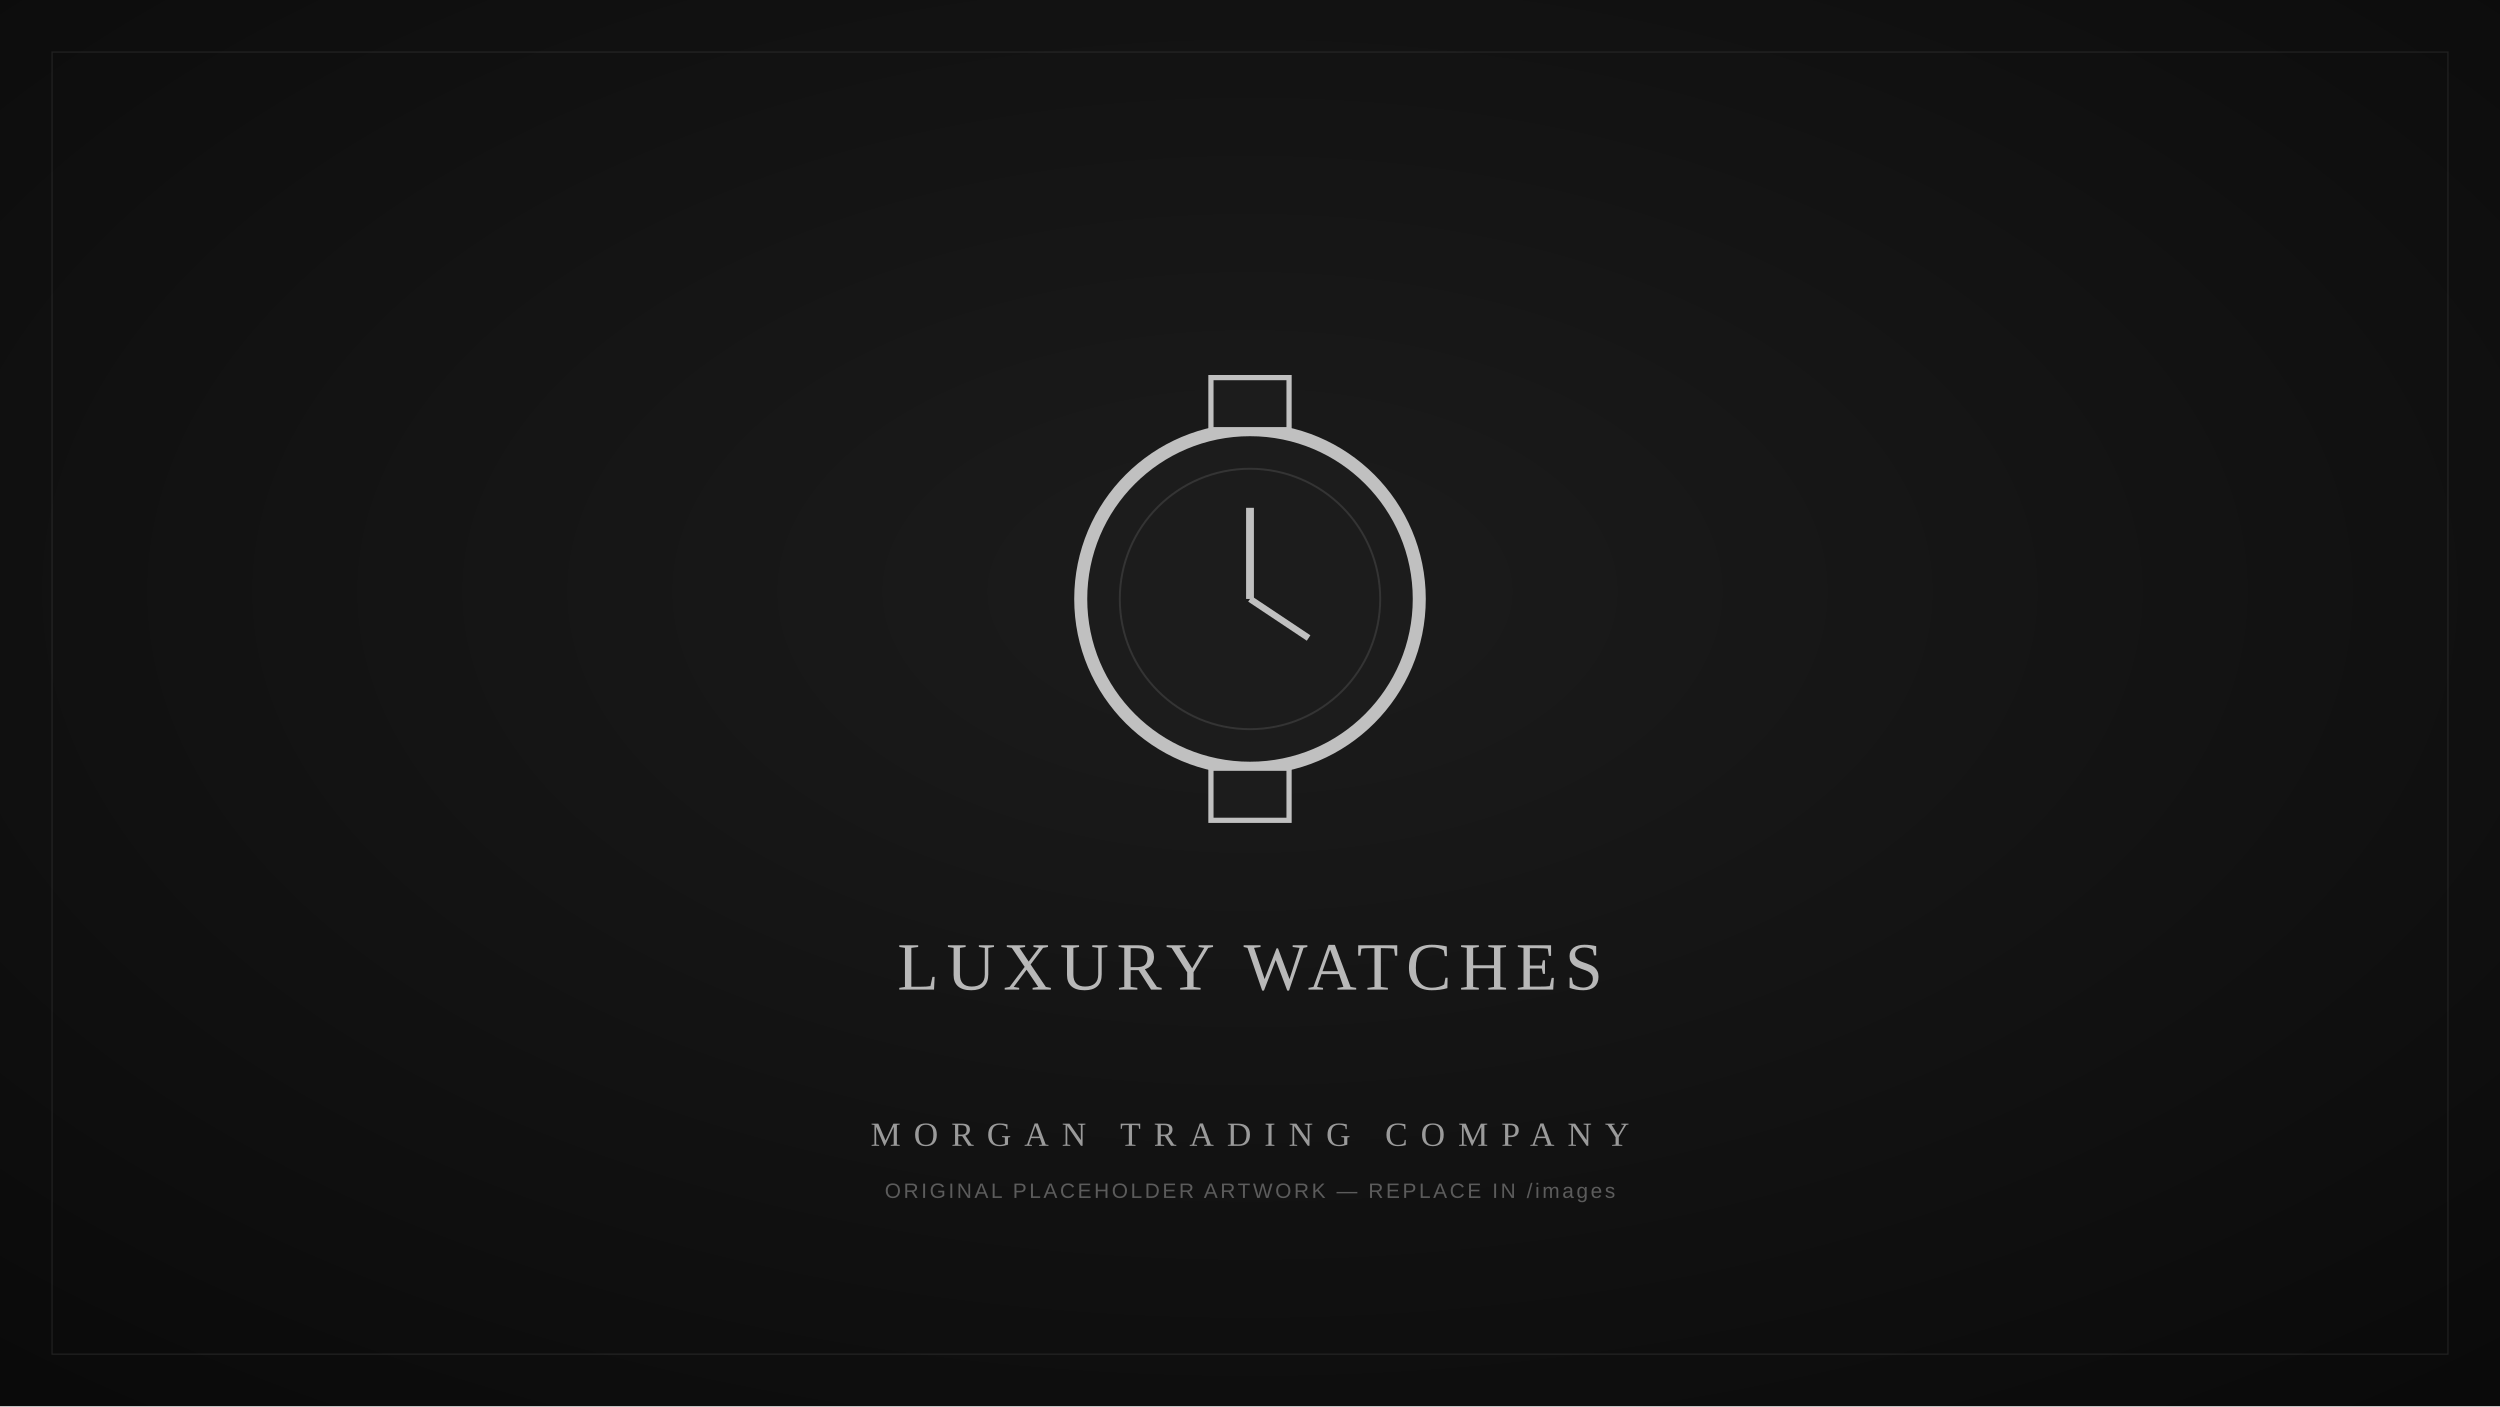
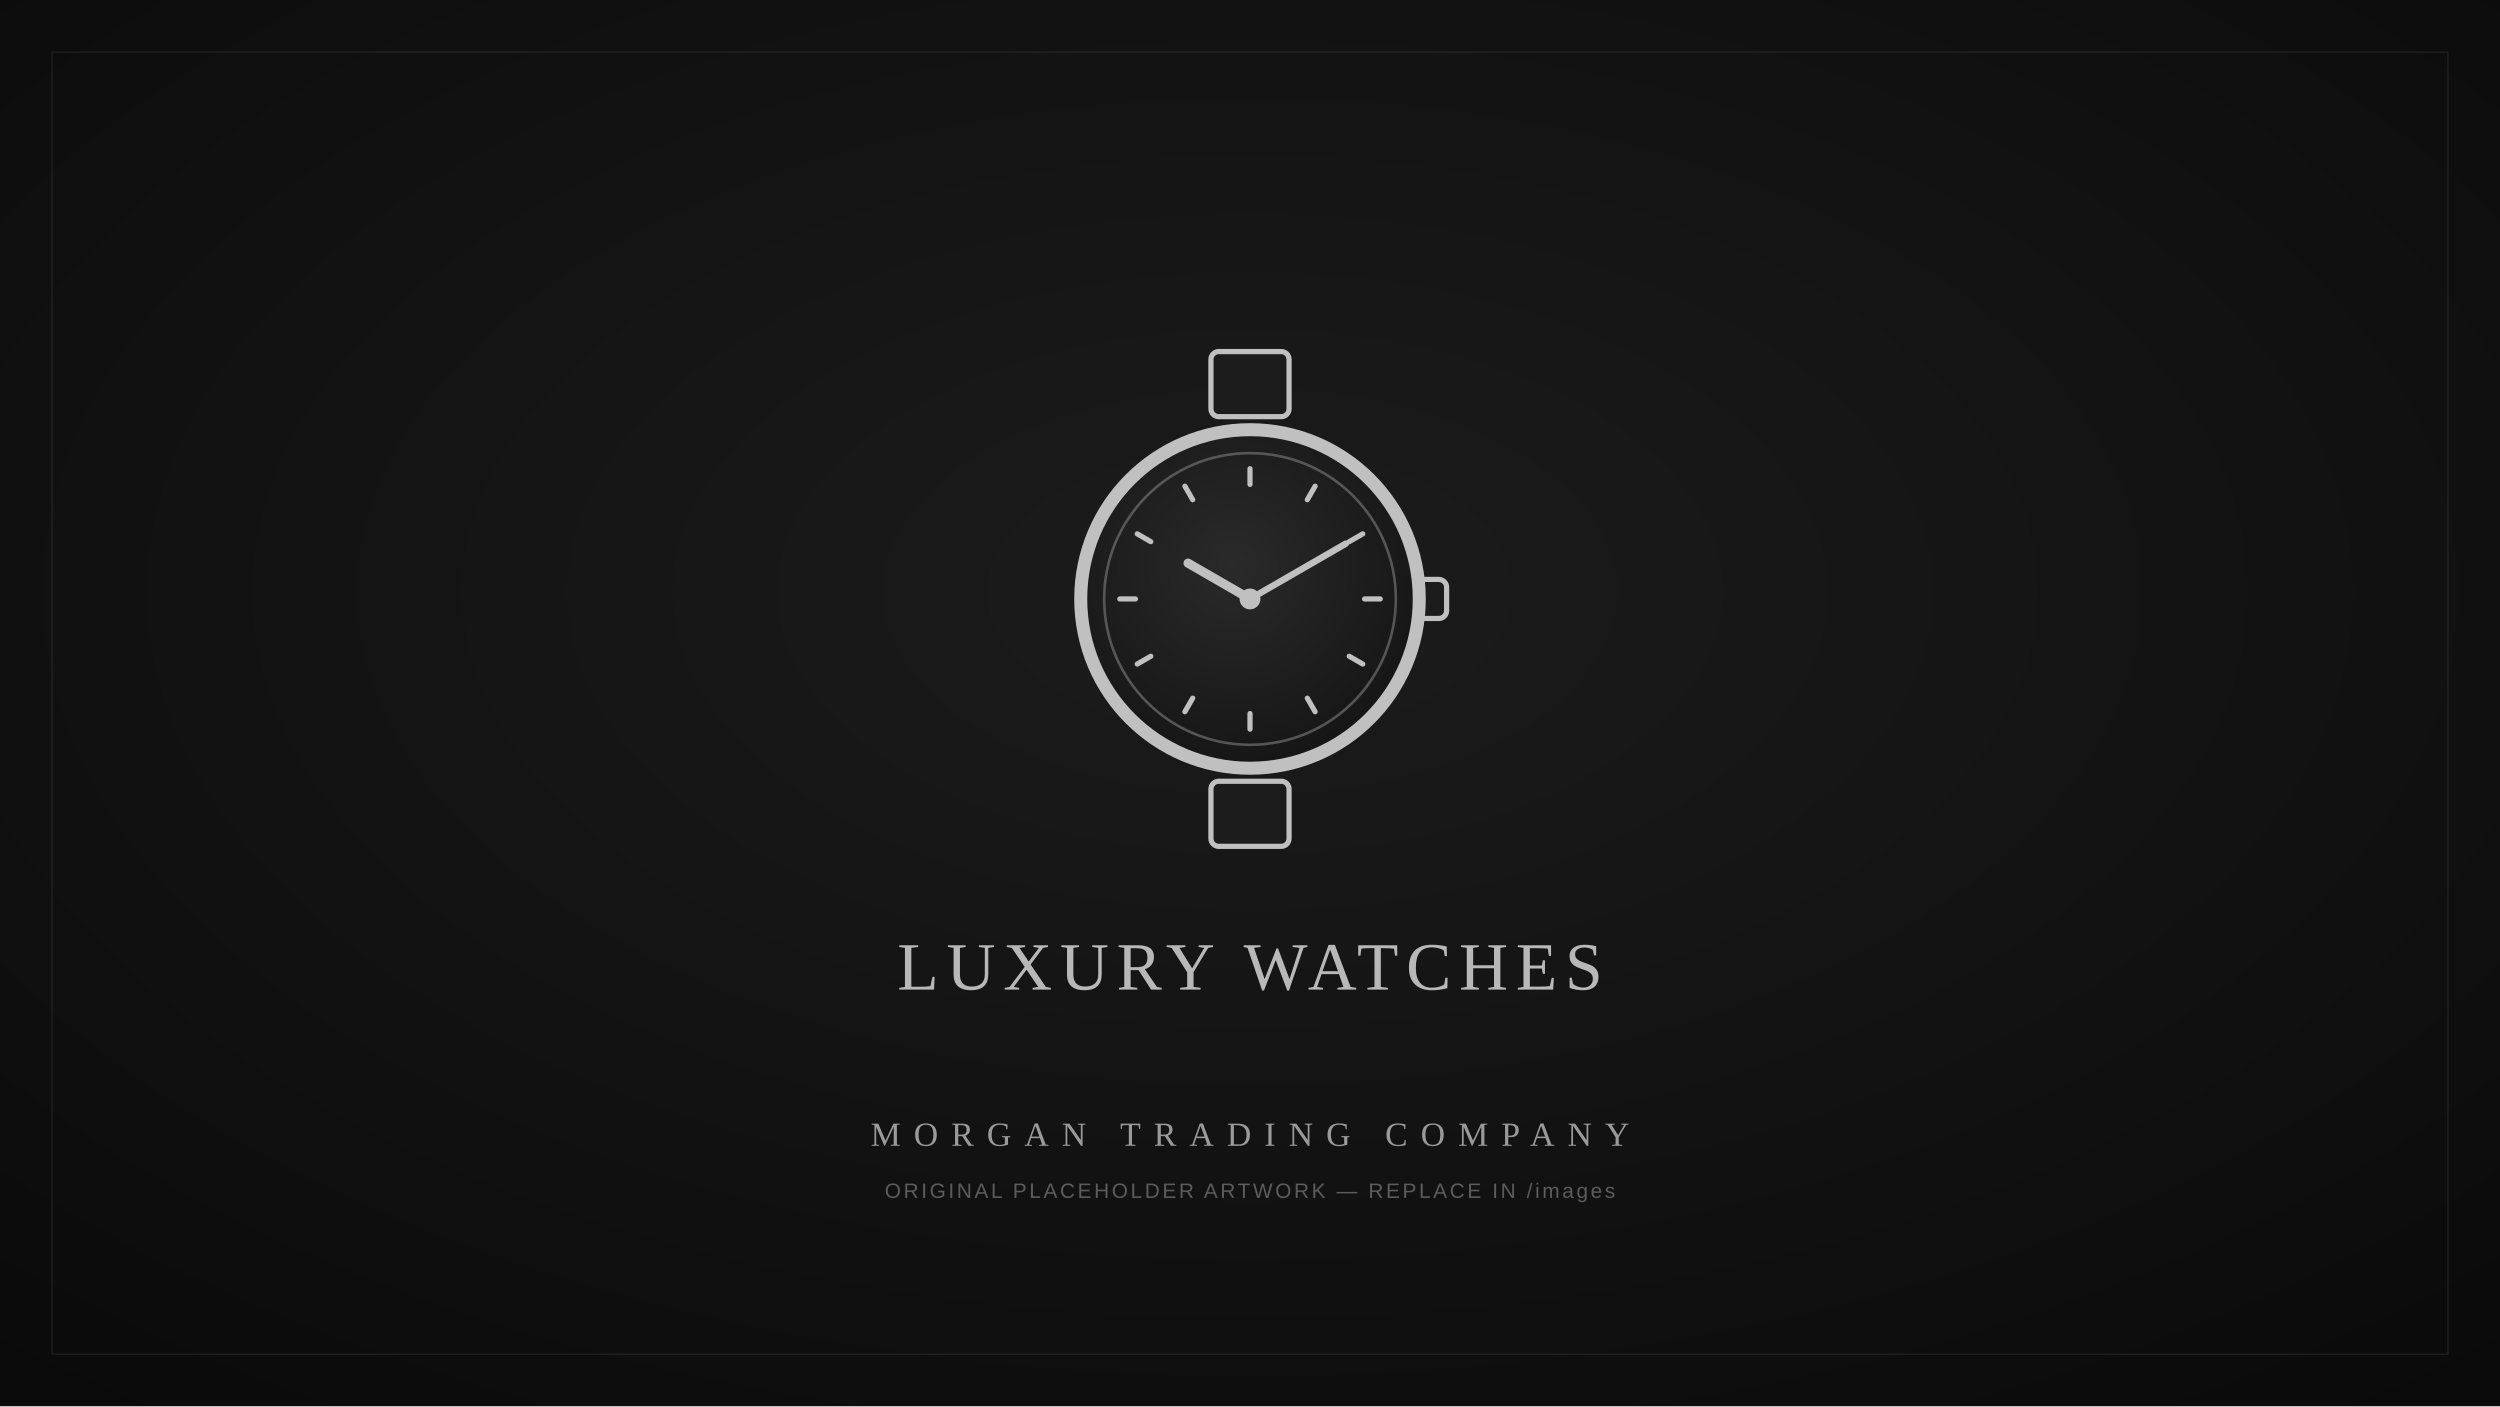
<svg xmlns="http://www.w3.org/2000/svg" width="1920" height="1080" viewBox="0 0 1920 1080">
  <defs>
    <radialGradient id="bg" cx="50%" cy="42%" r="75%">
      <stop offset="0%" stop-color="#1c1c1c" />
      <stop offset="100%" stop-color="#0a0a0a" />
    </radialGradient>
+     <radialGradient id="face2" cx="45%" cy="40%" r="65%">
+       <stop offset="0%" stop-color="#2a2a2a" />
+       <stop offset="100%" stop-color="#141414" />
+     </radialGradient>
  </defs>
  <rect width="1920" height="1080" fill="url(#bg)" />
  <g>
-     <circle cx="960" cy="460" r="130" fill="#1c1c1c" stroke="#C0C0C0" stroke-width="10" />
-     <circle cx="960" cy="460" r="100" fill="none" stroke="#444444" stroke-width="1.5" opacity="0.6" />
-     <line x1="960" y1="460" x2="960" y2="390" stroke="#C0C0C0" stroke-width="6" />
-     <line x1="960" y1="460" x2="1005" y2="490" stroke="#C0C0C0" stroke-width="5" />
-     <rect x="930" y="290" width="60" height="40" fill="#1c1c1c" stroke="#C0C0C0" stroke-width="4" />
-     <rect x="930" y="590" width="60" height="40" fill="#1c1c1c" stroke="#C0C0C0" stroke-width="4" />
+     <rect x="930" y="270" width="60" height="50" rx="6" fill="#1c1c1c" stroke="#C0C0C0" stroke-width="4" />
+     <rect x="930" y="600" width="60" height="50" rx="6" fill="#1c1c1c" stroke="#C0C0C0" stroke-width="4" />
+     <rect x="1085" y="445" width="26" height="30" rx="6" fill="#1c1c1c" stroke="#C0C0C0" stroke-width="4" />
+     <circle cx="960" cy="460" r="130" fill="url(#face2)" stroke="#C0C0C0" stroke-width="10" />
+     <circle cx="960" cy="460" r="112" fill="none" stroke="#6f6f6f" stroke-width="2" opacity="0.7" />
+     <line x1="960.0" y1="360.0" x2="960.0" y2="372.0" stroke="#C0C0C0" stroke-width="4" stroke-linecap="round" />
+     <line x1="1010.0" y1="373.4" x2="1004.0" y2="383.8" stroke="#C0C0C0" stroke-width="4" stroke-linecap="round" />
+     <line x1="1046.6" y1="410.0" x2="1036.2" y2="416.0" stroke="#C0C0C0" stroke-width="4" stroke-linecap="round" />
+     <line x1="1060.0" y1="460.0" x2="1048.0" y2="460.0" stroke="#C0C0C0" stroke-width="4" stroke-linecap="round" />
+     <line x1="1046.6" y1="510.0" x2="1036.2" y2="504.0" stroke="#C0C0C0" stroke-width="4" stroke-linecap="round" />
+     <line x1="1010.0" y1="546.6" x2="1004.0" y2="536.2" stroke="#C0C0C0" stroke-width="4" stroke-linecap="round" />
+     <line x1="960.0" y1="560.0" x2="960.0" y2="548.0" stroke="#C0C0C0" stroke-width="4" stroke-linecap="round" />
+     <line x1="910.0" y1="546.6" x2="916.0" y2="536.2" stroke="#C0C0C0" stroke-width="4" stroke-linecap="round" />
+     <line x1="873.4" y1="510.0" x2="883.8" y2="504.0" stroke="#C0C0C0" stroke-width="4" stroke-linecap="round" />
+     <line x1="860.0" y1="460.0" x2="872.0" y2="460.0" stroke="#C0C0C0" stroke-width="4" stroke-linecap="round" />
+     <line x1="873.4" y1="410.0" x2="883.8" y2="416.0" stroke="#C0C0C0" stroke-width="4" stroke-linecap="round" />
+     <line x1="910.0" y1="373.4" x2="916.0" y2="383.8" stroke="#C0C0C0" stroke-width="4" stroke-linecap="round" />
+     <line x1="960" y1="460" x2="912.4" y2="432.5" stroke="#C0C0C0" stroke-width="7" stroke-linecap="round" />
+     <line x1="960" y1="460" x2="1033.6" y2="417.5" stroke="#C0C0C0" stroke-width="5" stroke-linecap="round" />
+     <circle cx="960" cy="460" r="8" fill="#C0C0C0" />
  </g>
  <text x="960" y="760" font-family="Georgia, 'Times New Roman', serif" font-size="52" fill="#C0C0C0" text-anchor="middle" letter-spacing="6" opacity="0.95">LUXURY WATCHES</text>
  <text x="960" y="880" font-family="Georgia, 'Times New Roman', serif" font-size="26" fill="#9a9a9a" text-anchor="middle" letter-spacing="10">MORGAN TRADING COMPANY</text>
  <text x="960" y="920" font-family="Arial, sans-serif" font-size="16" fill="#5c5c5c" text-anchor="middle" letter-spacing="2">ORIGINAL PLACEHOLDER ARTWORK — REPLACE IN /images</text>
  <rect x="40" y="40" width="1840" height="1000" fill="none" stroke="#444444" stroke-width="1" opacity="0.35" />
</svg>
